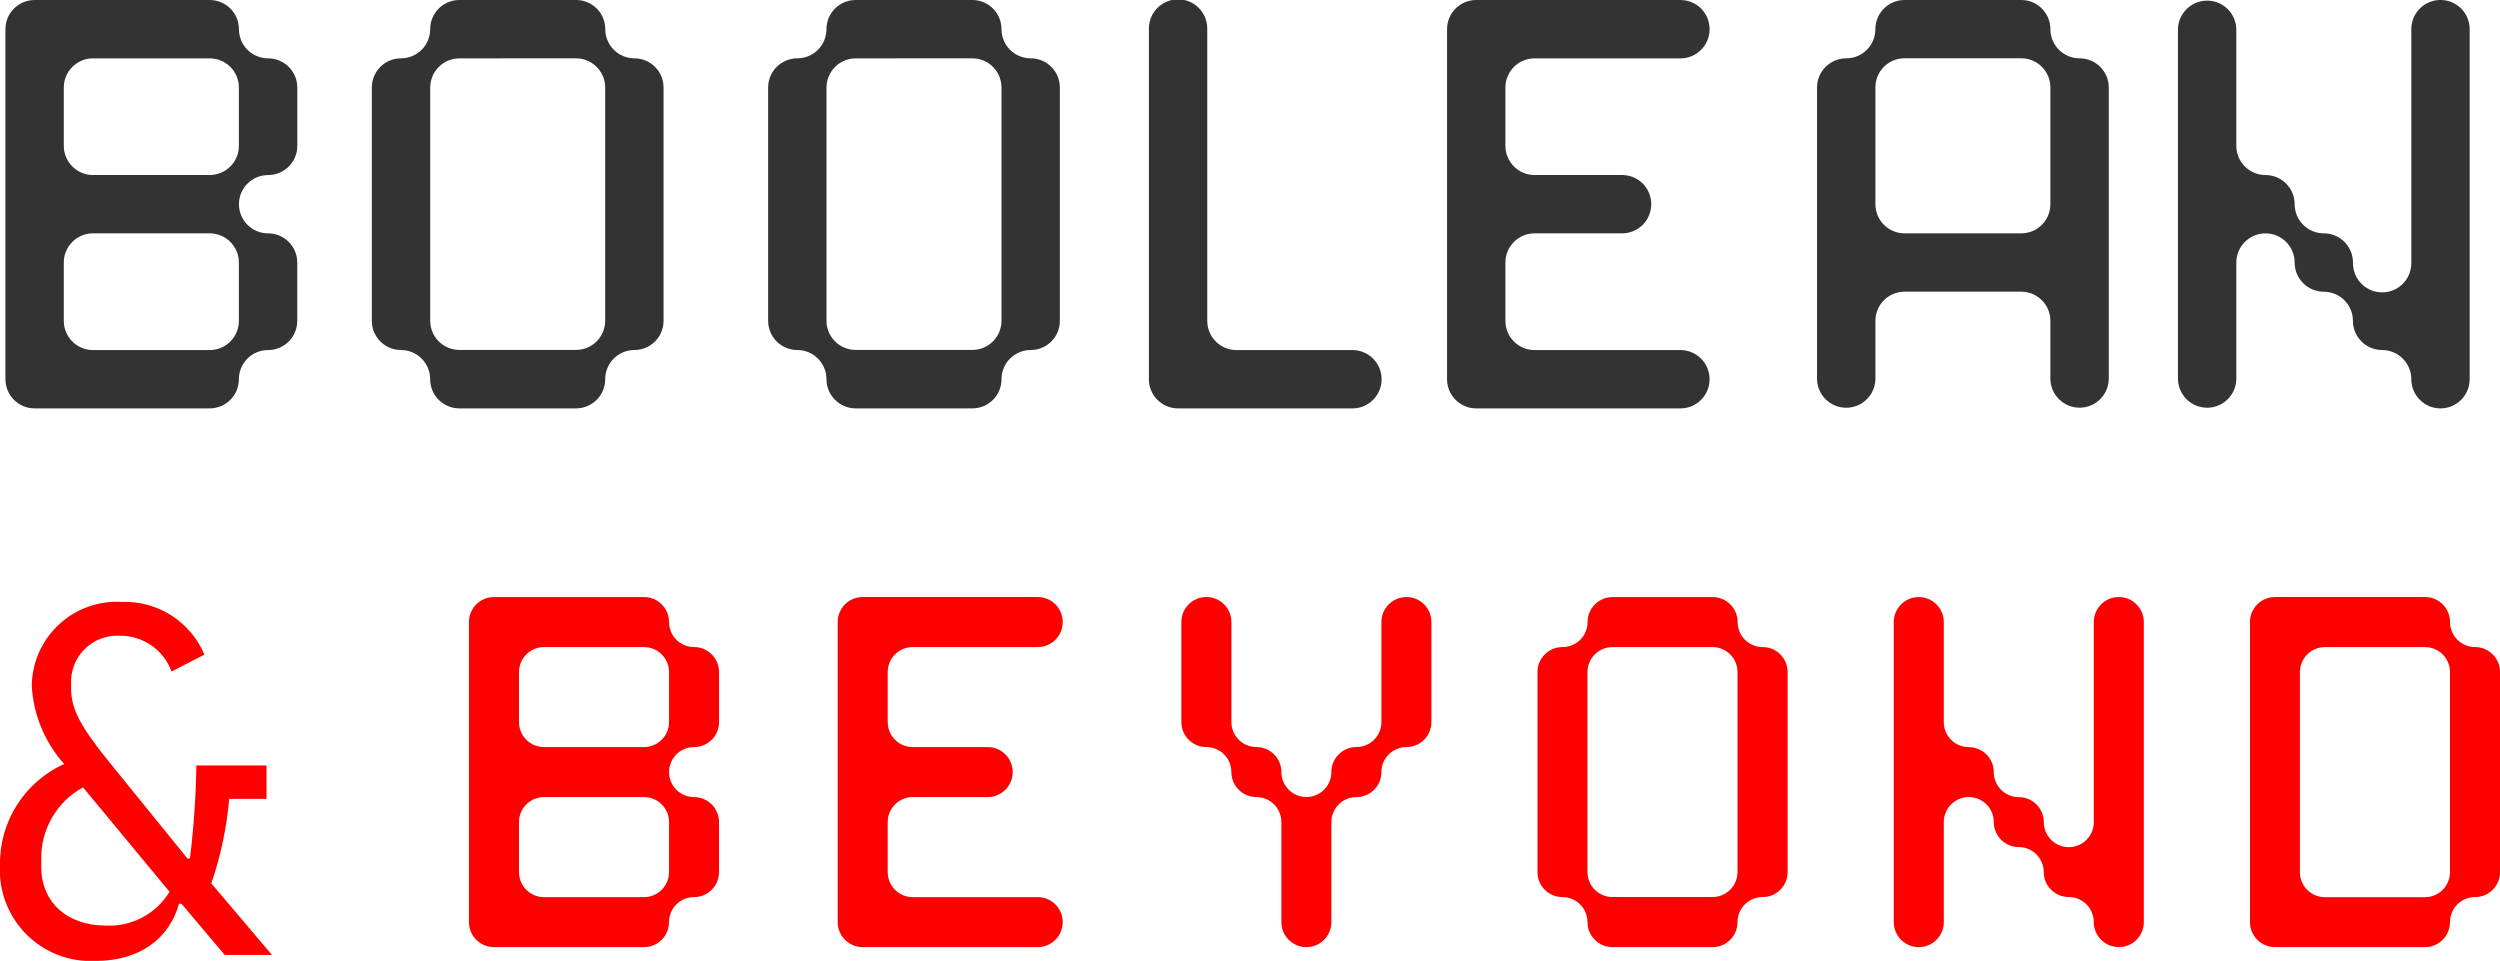
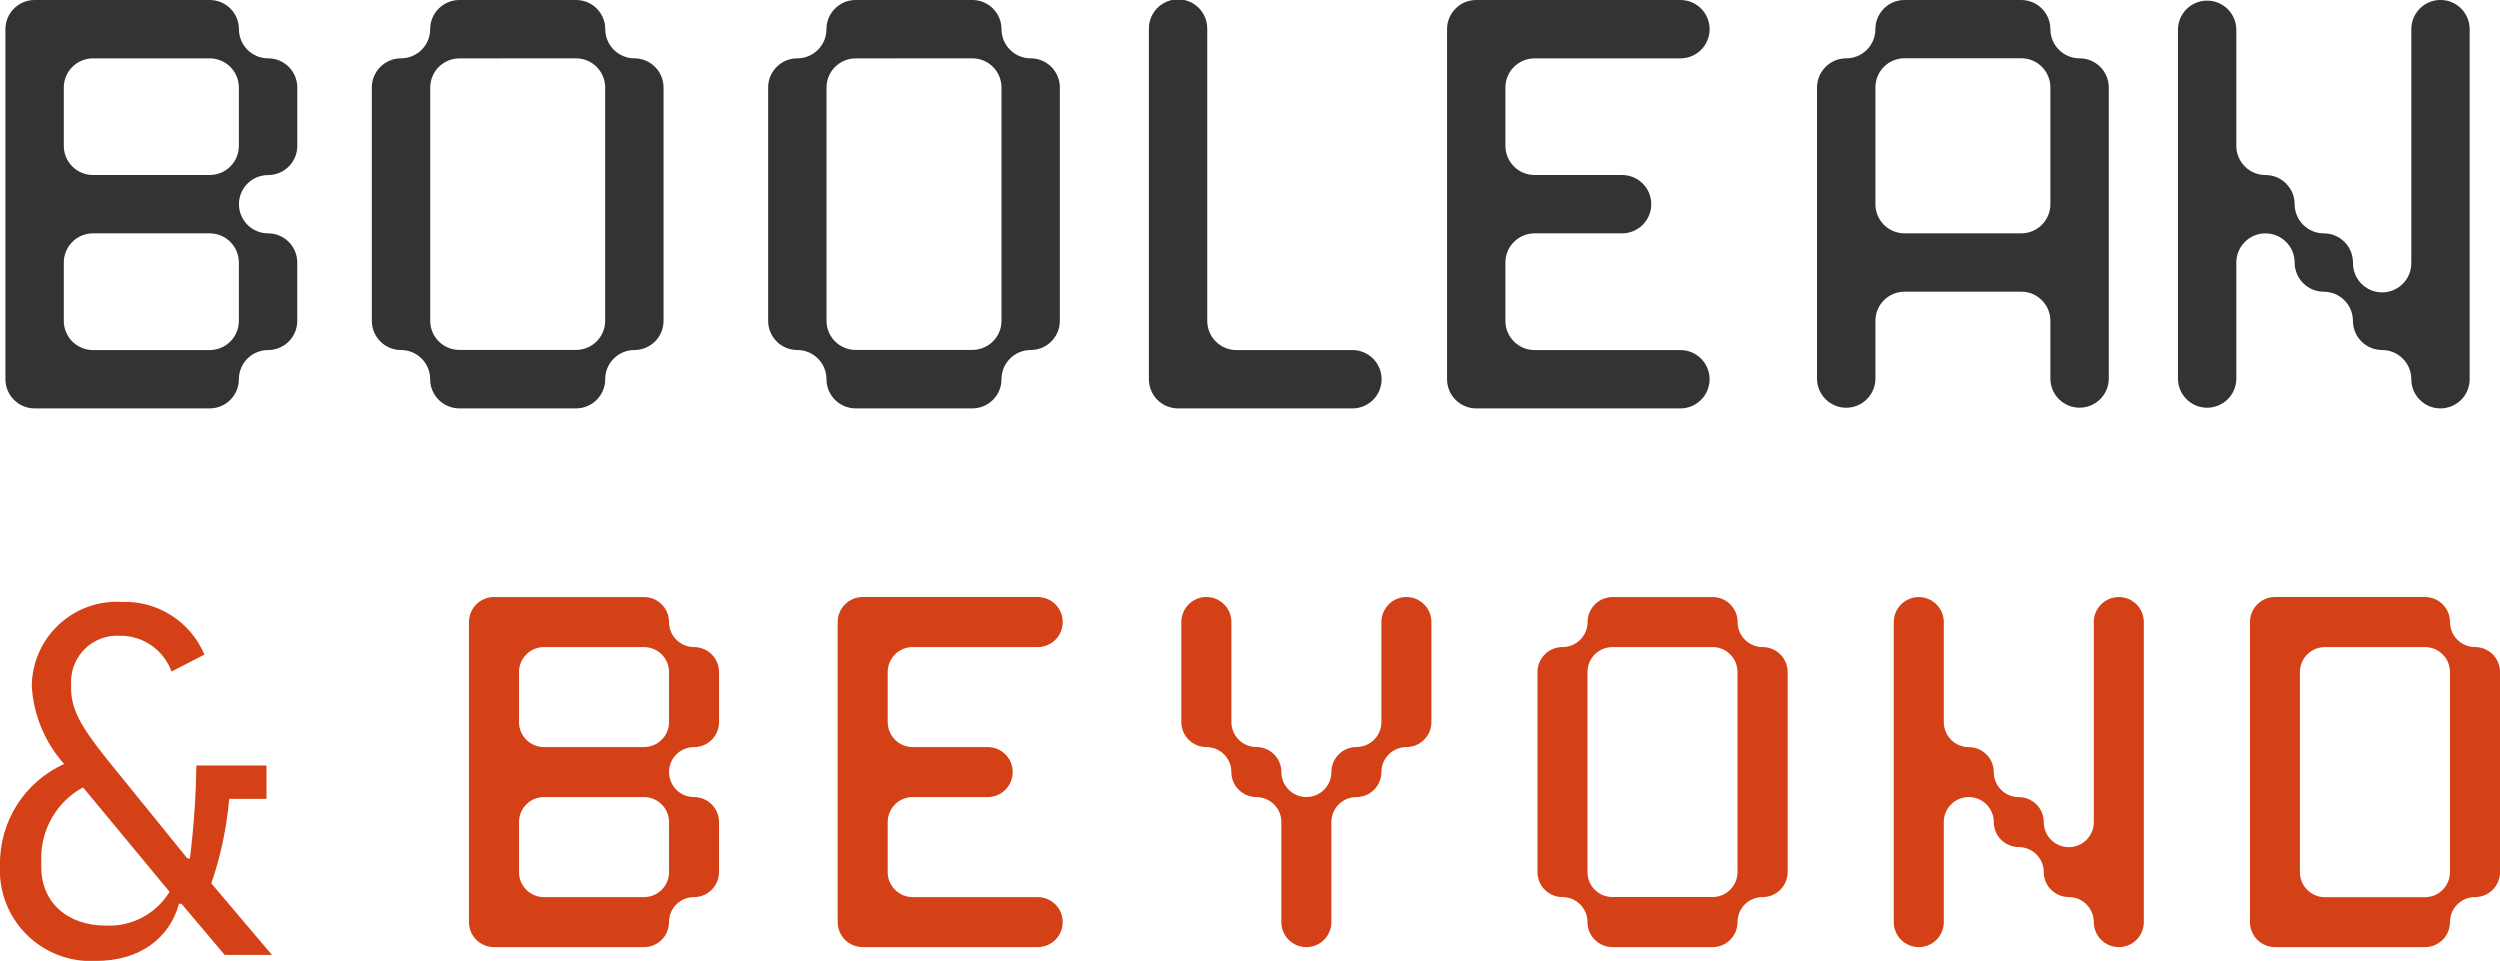
<svg xmlns="http://www.w3.org/2000/svg" width="157.406" height="60.5" viewBox="0 0 157.406 60.5">
  <defs>
    <clipPath id="clip-path">
      <rect id="Rectangle_10" data-name="Rectangle 10" width="157.406" height="60.5" fill="none" />
    </clipPath>
  </defs>
  <g id="Group_11" data-name="Group 11" transform="translate(0 0)">
    <g id="Group_10" data-name="Group 10" transform="translate(0 0)" clip-path="url(#clip-path)">
      <path id="Path_45" data-name="Path 45" d="M183.811,20.2a1.834,1.834,0,0,1,1.834-1.835h7.348a1.836,1.836,0,0,1,1.834,1.835v3.673a1.839,1.839,0,0,0,3.677,0V5.508a1.838,1.838,0,0,0-1.837-1.835,1.837,1.837,0,0,1-1.839-1.835A1.838,1.838,0,0,0,192.992,0h-7.35a1.837,1.837,0,0,0-1.834,1.838,1.835,1.835,0,0,1-1.836,1.835,1.839,1.839,0,0,0-1.838,1.835V23.876a1.839,1.839,0,0,0,3.677,0Zm0-14.7a1.833,1.833,0,0,1,1.834-1.832h7.348a1.834,1.834,0,0,1,1.834,1.832V12.86a1.834,1.834,0,0,1-1.834,1.832h-7.348a1.832,1.832,0,0,1-1.834-1.832Z" transform="translate(-65.73 0)" fill="#333" />
      <path id="Path_46" data-name="Path 46" d="M13.4,25.714a1.836,1.836,0,0,0,1.837-1.838,1.835,1.835,0,0,1,1.837-1.835,1.837,1.837,0,0,0,1.839-1.835V16.527a1.836,1.836,0,0,0-1.836-1.835,1.835,1.835,0,1,1,0-3.67,1.837,1.837,0,0,0,1.839-1.835V5.508a1.838,1.838,0,0,0-1.836-1.835,1.837,1.837,0,0,1-1.839-1.835A1.838,1.838,0,0,0,13.4,0H2.375A1.838,1.838,0,0,0,.539,1.838V23.876a1.838,1.838,0,0,0,1.836,1.838ZM4.214,5.508A1.835,1.835,0,0,1,6.049,3.675H13.4a1.836,1.836,0,0,1,1.837,1.833V9.184A1.836,1.836,0,0,1,13.4,11.019H6.049A1.835,1.835,0,0,1,4.214,9.184Zm0,11.019a1.838,1.838,0,0,1,1.835-1.835H13.4a1.838,1.838,0,0,1,1.837,1.835V20.2A1.837,1.837,0,0,1,13.4,22.041H6.049A1.836,1.836,0,0,1,4.214,20.2Z" transform="translate(-0.197 0)" fill="#333" />
-       <path id="Path_47" data-name="Path 47" d="M57.511,81.231a1.574,1.574,0,0,0,1.574-1.576,1.574,1.574,0,0,1,1.574-1.573,1.575,1.575,0,0,0,1.576-1.573V73.357a1.574,1.574,0,0,0-1.574-1.573,1.573,1.573,0,1,1,0-3.146,1.575,1.575,0,0,0,1.576-1.573V63.911a1.575,1.575,0,0,0-1.574-1.573,1.575,1.575,0,0,1-1.576-1.573,1.575,1.575,0,0,0-1.574-1.576H48.065a1.576,1.576,0,0,0-1.574,1.576v18.89a1.576,1.576,0,0,0,1.574,1.576Zm-7.87-17.32a1.573,1.573,0,0,1,1.573-1.571h6.3a1.573,1.573,0,0,1,1.574,1.571v3.151a1.574,1.574,0,0,1-1.574,1.573h-6.3a1.574,1.574,0,0,1-1.573-1.573Zm0,9.445a1.575,1.575,0,0,1,1.573-1.573h6.3a1.575,1.575,0,0,1,1.574,1.573v3.151a1.574,1.574,0,0,1-1.574,1.576h-6.3a1.574,1.574,0,0,1-1.573-1.576Z" transform="translate(-16.964 -21.598)" fill="red" />
-       <path id="Path_48" data-name="Path 48" d="M234.075,81.231a1.574,1.574,0,0,0,1.574-1.576,1.574,1.574,0,0,1,1.574-1.573A1.575,1.575,0,0,0,238.8,76.51v-12.6a1.575,1.575,0,0,0-1.573-1.573,1.575,1.575,0,0,1-1.576-1.573,1.575,1.575,0,0,0-1.574-1.576h-9.447a1.574,1.574,0,0,0-1.574,1.576v18.89a1.574,1.574,0,0,0,1.574,1.576ZM226.2,63.911a1.573,1.573,0,0,1,1.574-1.571h6.3a1.573,1.573,0,0,1,1.574,1.571v12.6a1.575,1.575,0,0,1-1.574,1.576h-6.3a1.574,1.574,0,0,1-1.574-1.576Z" transform="translate(-81.392 -21.598)" fill="red" />
-       <path id="Path_49" data-name="Path 49" d="M95.639,81.23a1.574,1.574,0,1,0,0-3.148H87.768a1.574,1.574,0,0,1-1.574-1.576V73.356a1.575,1.575,0,0,1,1.574-1.573h4.723a1.574,1.574,0,0,0,0-3.148H87.768a1.573,1.573,0,0,1-1.574-1.573V63.91a1.573,1.573,0,0,1,1.574-1.571h7.871a1.575,1.575,0,0,0,0-3.151H84.617a1.574,1.574,0,0,0-1.573,1.576v18.89a1.574,1.574,0,0,0,1.573,1.576Z" transform="translate(-30.302 -21.598)" fill="red" />
+       <path id="Path_47" data-name="Path 47" d="M57.511,81.231a1.574,1.574,0,0,0,1.574-1.576,1.574,1.574,0,0,1,1.574-1.573,1.575,1.575,0,0,0,1.576-1.573V73.357a1.574,1.574,0,0,0-1.574-1.573,1.573,1.573,0,1,1,0-3.146,1.575,1.575,0,0,0,1.576-1.573V63.911a1.575,1.575,0,0,0-1.574-1.573,1.575,1.575,0,0,1-1.576-1.573,1.575,1.575,0,0,0-1.574-1.576H48.065a1.576,1.576,0,0,0-1.574,1.576v18.89a1.576,1.576,0,0,0,1.574,1.576Zm-7.87-17.32a1.573,1.573,0,0,1,1.573-1.571h6.3a1.573,1.573,0,0,1,1.574,1.571v3.151a1.574,1.574,0,0,1-1.574,1.573h-6.3a1.574,1.574,0,0,1-1.573-1.573Zm0,9.445a1.575,1.575,0,0,1,1.573-1.573h6.3a1.575,1.575,0,0,1,1.574,1.573v3.151a1.574,1.574,0,0,1-1.574,1.576h-6.3a1.574,1.574,0,0,1-1.573-1.576Z" transform="translate(-16.964 -21.598)" fill="#d44116" />
+       <path id="Path_48" data-name="Path 48" d="M234.075,81.231a1.574,1.574,0,0,0,1.574-1.576,1.574,1.574,0,0,1,1.574-1.573A1.575,1.575,0,0,0,238.8,76.51v-12.6a1.575,1.575,0,0,0-1.573-1.573,1.575,1.575,0,0,1-1.576-1.573,1.575,1.575,0,0,0-1.574-1.576h-9.447a1.574,1.574,0,0,0-1.574,1.576v18.89a1.574,1.574,0,0,0,1.574,1.576ZM226.2,63.911a1.573,1.573,0,0,1,1.574-1.571h6.3a1.573,1.573,0,0,1,1.574,1.571v12.6a1.575,1.575,0,0,1-1.574,1.576h-6.3a1.574,1.574,0,0,1-1.574-1.576Z" transform="translate(-81.392 -21.598)" fill="#d44116" />
+       <path id="Path_49" data-name="Path 49" d="M95.639,81.23a1.574,1.574,0,1,0,0-3.148H87.768a1.574,1.574,0,0,1-1.574-1.576V73.356a1.575,1.575,0,0,1,1.574-1.573h4.723a1.574,1.574,0,0,0,0-3.148H87.768a1.573,1.573,0,0,1-1.574-1.573V63.91a1.573,1.573,0,0,1,1.574-1.571h7.871a1.575,1.575,0,0,0,0-3.151H84.617a1.574,1.574,0,0,0-1.573,1.576v18.89a1.574,1.574,0,0,0,1.573,1.576Z" transform="translate(-30.302 -21.598)" fill="#d44116" />
      <path id="Path_50" data-name="Path 50" d="M158.149,25.714a1.836,1.836,0,1,0,0-3.673h-9.182a1.837,1.837,0,0,1-1.837-1.838V16.527a1.837,1.837,0,0,1,1.837-1.835h5.51a1.836,1.836,0,0,0,0-3.673h-5.51a1.836,1.836,0,0,1-1.837-1.835V5.508a1.835,1.835,0,0,1,1.837-1.832h9.182a1.838,1.838,0,0,0,0-3.676H145.29a1.836,1.836,0,0,0-1.834,1.839V23.876a1.836,1.836,0,0,0,1.834,1.838Z" transform="translate(-52.346 0)" fill="#333" />
      <path id="Path_51" data-name="Path 51" d="M126.755,25.714a1.837,1.837,0,0,0,0-3.673h-7.348a1.836,1.836,0,0,1-1.835-1.835V1.838a1.838,1.838,0,1,0-3.675,0V23.879a1.835,1.835,0,0,0,1.837,1.835Z" transform="translate(-41.56 0)" fill="#333" />
-       <path id="Path_52" data-name="Path 52" d="M201.912,81.231a1.573,1.573,0,0,0,1.574-1.575V60.763a1.574,1.574,0,0,0-3.149,0v12.6a1.574,1.574,0,1,1-3.149,0,1.572,1.572,0,0,0-1.573-1.575,1.575,1.575,0,0,1-1.576-1.573,1.574,1.574,0,0,0-1.573-1.575,1.574,1.574,0,0,1-1.574-1.573v-6.3a1.575,1.575,0,0,0-3.151,0V79.656a1.575,1.575,0,0,0,3.151,0v-6.3a1.573,1.573,0,0,1,3.147,0,1.575,1.575,0,0,0,1.573,1.576,1.574,1.574,0,0,1,1.573,1.573,1.573,1.573,0,0,0,1.574,1.573,1.576,1.576,0,0,1,1.576,1.576,1.575,1.575,0,0,0,1.575,1.575" transform="translate(-68.506 -21.598)" fill="red" />
+       <path id="Path_52" data-name="Path 52" d="M201.912,81.231a1.573,1.573,0,0,0,1.574-1.575V60.763a1.574,1.574,0,0,0-3.149,0v12.6a1.574,1.574,0,1,1-3.149,0,1.572,1.572,0,0,0-1.573-1.575,1.575,1.575,0,0,1-1.576-1.573,1.574,1.574,0,0,0-1.573-1.575,1.574,1.574,0,0,1-1.574-1.573v-6.3a1.575,1.575,0,0,0-3.151,0V79.656a1.575,1.575,0,0,0,3.151,0v-6.3a1.573,1.573,0,0,1,3.147,0,1.575,1.575,0,0,0,1.573,1.576,1.574,1.574,0,0,1,1.573,1.573,1.573,1.573,0,0,0,1.574,1.573,1.576,1.576,0,0,1,1.576,1.576,1.575,1.575,0,0,0,1.575,1.575" transform="translate(-68.506 -21.598)" fill="#d44116" />
      <path id="Path_53" data-name="Path 53" d="M232.445,25.713a1.836,1.836,0,0,0,1.837-1.837V1.835a1.837,1.837,0,0,0-3.674,0V16.53a1.837,1.837,0,1,1-3.673,0,1.834,1.834,0,0,0-1.834-1.838,1.837,1.837,0,0,1-1.839-1.835,1.837,1.837,0,0,0-1.835-1.837,1.837,1.837,0,0,1-1.837-1.835V1.835a1.838,1.838,0,0,0-3.675,0V23.876a1.838,1.838,0,0,0,3.675,0V16.53a1.836,1.836,0,0,1,3.672,0,1.837,1.837,0,0,0,1.835,1.838,1.835,1.835,0,0,1,1.835,1.835,1.836,1.836,0,0,0,1.837,1.835,1.839,1.839,0,0,1,1.839,1.839,1.837,1.837,0,0,0,1.837,1.837" transform="translate(-78.786 0)" fill="#333" />
      <path id="Path_54" data-name="Path 54" d="M38.7,3.673a1.836,1.836,0,0,0-1.838,1.833v14.7A1.836,1.836,0,0,0,38.7,22.038a1.836,1.836,0,0,1,1.834,1.838,1.839,1.839,0,0,0,1.836,1.837h7.351a1.835,1.835,0,0,0,1.835-1.837,1.837,1.837,0,0,1,1.837-1.838,1.837,1.837,0,0,0,1.837-1.832V5.506A1.835,1.835,0,0,0,53.4,3.673a1.836,1.836,0,0,1-1.839-1.835A1.836,1.836,0,0,0,49.723,0H42.372a1.837,1.837,0,0,0-1.836,1.835A1.835,1.835,0,0,1,38.7,3.673m11.019,0a1.836,1.836,0,0,1,1.835,1.835V20.2a1.833,1.833,0,0,1-1.835,1.832H42.375A1.834,1.834,0,0,1,40.539,20.2V5.511a1.837,1.837,0,0,1,1.837-1.835Z" transform="translate(-13.451 0)" fill="#333" />
      <path id="Path_55" data-name="Path 55" d="M77.99,3.673a1.836,1.836,0,0,0-1.838,1.833v14.7a1.836,1.836,0,0,0,1.838,1.832,1.836,1.836,0,0,1,1.834,1.838,1.839,1.839,0,0,0,1.836,1.837h7.351a1.835,1.835,0,0,0,1.834-1.837,1.837,1.837,0,0,1,1.837-1.838,1.837,1.837,0,0,0,1.837-1.832V5.506a1.835,1.835,0,0,0-1.835-1.833,1.836,1.836,0,0,1-1.839-1.835A1.836,1.836,0,0,0,89.011,0H81.66a1.837,1.837,0,0,0-1.836,1.835A1.835,1.835,0,0,1,77.99,3.673m11.019,0a1.836,1.836,0,0,1,1.835,1.835V20.2a1.833,1.833,0,0,1-1.835,1.832H81.663A1.834,1.834,0,0,1,79.827,20.2V5.511a1.837,1.837,0,0,1,1.837-1.835Z" transform="translate(-27.788 0)" fill="#333" />
-       <path id="Path_56" data-name="Path 56" d="M154,62.338a1.573,1.573,0,0,0-1.575,1.571v12.6A1.573,1.573,0,0,0,154,78.08a1.574,1.574,0,0,1,1.573,1.576,1.576,1.576,0,0,0,1.574,1.575h6.3a1.574,1.574,0,0,0,1.573-1.575A1.574,1.574,0,0,1,166.6,78.08a1.575,1.575,0,0,0,1.575-1.57v-12.6a1.573,1.573,0,0,0-1.573-1.571,1.574,1.574,0,0,1-1.576-1.573,1.574,1.574,0,0,0-1.573-1.576h-6.3a1.575,1.575,0,0,0-1.574,1.573A1.573,1.573,0,0,1,154,62.338m9.445,0a1.574,1.574,0,0,1,1.573,1.573V76.507a1.571,1.571,0,0,1-1.573,1.57h-6.3a1.572,1.572,0,0,1-1.574-1.57V63.914a1.575,1.575,0,0,1,1.574-1.573Z" transform="translate(-55.621 -21.598)" fill="red" />
-       <path id="Path_57" data-name="Path 57" d="M131.288,68.635a1.574,1.574,0,0,0,1.573-1.573v-6.3a1.574,1.574,0,0,0-3.148,0v6.3a1.574,1.574,0,0,1-1.574,1.571,1.576,1.576,0,0,0-1.577,1.575,1.573,1.573,0,1,1-3.147,0,1.573,1.573,0,0,0-1.573-1.575,1.573,1.573,0,0,1-1.574-1.571v-6.3a1.575,1.575,0,0,0-3.151,0v6.3a1.573,1.573,0,0,0,1.573,1.573,1.572,1.572,0,0,1,1.576,1.573,1.576,1.576,0,0,0,1.574,1.576,1.575,1.575,0,0,1,1.574,1.573v6.3a1.574,1.574,0,0,0,3.149,0v-6.3a1.574,1.574,0,0,1,1.574-1.573,1.575,1.575,0,0,0,1.575-1.573,1.575,1.575,0,0,1,1.574-1.575" transform="translate(-42.736 -21.598)" fill="red" />
-       <path id="Path_58" data-name="Path 58" d="M0,76.231a6.863,6.863,0,0,1,4.039-6.355A8.069,8.069,0,0,1,2,64.96,5.356,5.356,0,0,1,7.67,59.67a5.432,5.432,0,0,1,5.2,3.318L10.8,64.053A3.425,3.425,0,0,0,7.545,61.8a2.908,2.908,0,0,0-3.068,3.068v.251c0,1.315.626,2.41,2.223,4.414l2.817,3.475L11.8,75.824h.157a53.665,53.665,0,0,0,.407-5.854H16.78v2.1H14.432a22.415,22.415,0,0,1-1.127,5.322l3.82,4.508H14.151l-2.724-3.224h-.156c-.6,2.16-2.442,3.6-5.26,3.6A5.723,5.723,0,0,1,0,76.231m10.675,1.691L5.228,71.347a5.053,5.053,0,0,0-2.63,4.54v.469c0,2.254,1.66,3.694,4.07,3.694a4.442,4.442,0,0,0,4.008-2.129" transform="translate(0 -21.773)" fill="red" />
+       <path id="Path_56" data-name="Path 56" d="M154,62.338a1.573,1.573,0,0,0-1.575,1.571v12.6A1.573,1.573,0,0,0,154,78.08a1.574,1.574,0,0,1,1.573,1.576,1.576,1.576,0,0,0,1.574,1.575h6.3a1.574,1.574,0,0,0,1.573-1.575A1.574,1.574,0,0,1,166.6,78.08a1.575,1.575,0,0,0,1.575-1.57v-12.6a1.573,1.573,0,0,0-1.573-1.571,1.574,1.574,0,0,1-1.576-1.573,1.574,1.574,0,0,0-1.573-1.576h-6.3a1.575,1.575,0,0,0-1.574,1.573A1.573,1.573,0,0,1,154,62.338m9.445,0a1.574,1.574,0,0,1,1.573,1.573V76.507a1.571,1.571,0,0,1-1.573,1.57h-6.3a1.572,1.572,0,0,1-1.574-1.57V63.914a1.575,1.575,0,0,1,1.574-1.573Z" transform="translate(-55.621 -21.598)" fill="#d44116" />
+       <path id="Path_57" data-name="Path 57" d="M131.288,68.635a1.574,1.574,0,0,0,1.573-1.573v-6.3a1.574,1.574,0,0,0-3.148,0v6.3a1.574,1.574,0,0,1-1.574,1.571,1.576,1.576,0,0,0-1.577,1.575,1.573,1.573,0,1,1-3.147,0,1.573,1.573,0,0,0-1.573-1.575,1.573,1.573,0,0,1-1.574-1.571v-6.3a1.575,1.575,0,0,0-3.151,0v6.3a1.573,1.573,0,0,0,1.573,1.573,1.572,1.572,0,0,1,1.576,1.573,1.576,1.576,0,0,0,1.574,1.576,1.575,1.575,0,0,1,1.574,1.573v6.3a1.574,1.574,0,0,0,3.149,0v-6.3a1.574,1.574,0,0,1,1.574-1.573,1.575,1.575,0,0,0,1.575-1.573,1.575,1.575,0,0,1,1.574-1.575" transform="translate(-42.736 -21.598)" fill="#d44116" />
+       <path id="Path_58" data-name="Path 58" d="M0,76.231a6.863,6.863,0,0,1,4.039-6.355A8.069,8.069,0,0,1,2,64.96,5.356,5.356,0,0,1,7.67,59.67a5.432,5.432,0,0,1,5.2,3.318L10.8,64.053A3.425,3.425,0,0,0,7.545,61.8a2.908,2.908,0,0,0-3.068,3.068v.251c0,1.315.626,2.41,2.223,4.414l2.817,3.475L11.8,75.824h.157a53.665,53.665,0,0,0,.407-5.854H16.78v2.1H14.432a22.415,22.415,0,0,1-1.127,5.322l3.82,4.508H14.151l-2.724-3.224h-.156c-.6,2.16-2.442,3.6-5.26,3.6A5.723,5.723,0,0,1,0,76.231m10.675,1.691L5.228,71.347a5.053,5.053,0,0,0-2.63,4.54v.469c0,2.254,1.66,3.694,4.07,3.694a4.442,4.442,0,0,0,4.008-2.129" transform="translate(0 -21.773)" fill="#d44116" />
    </g>
  </g>
</svg>
